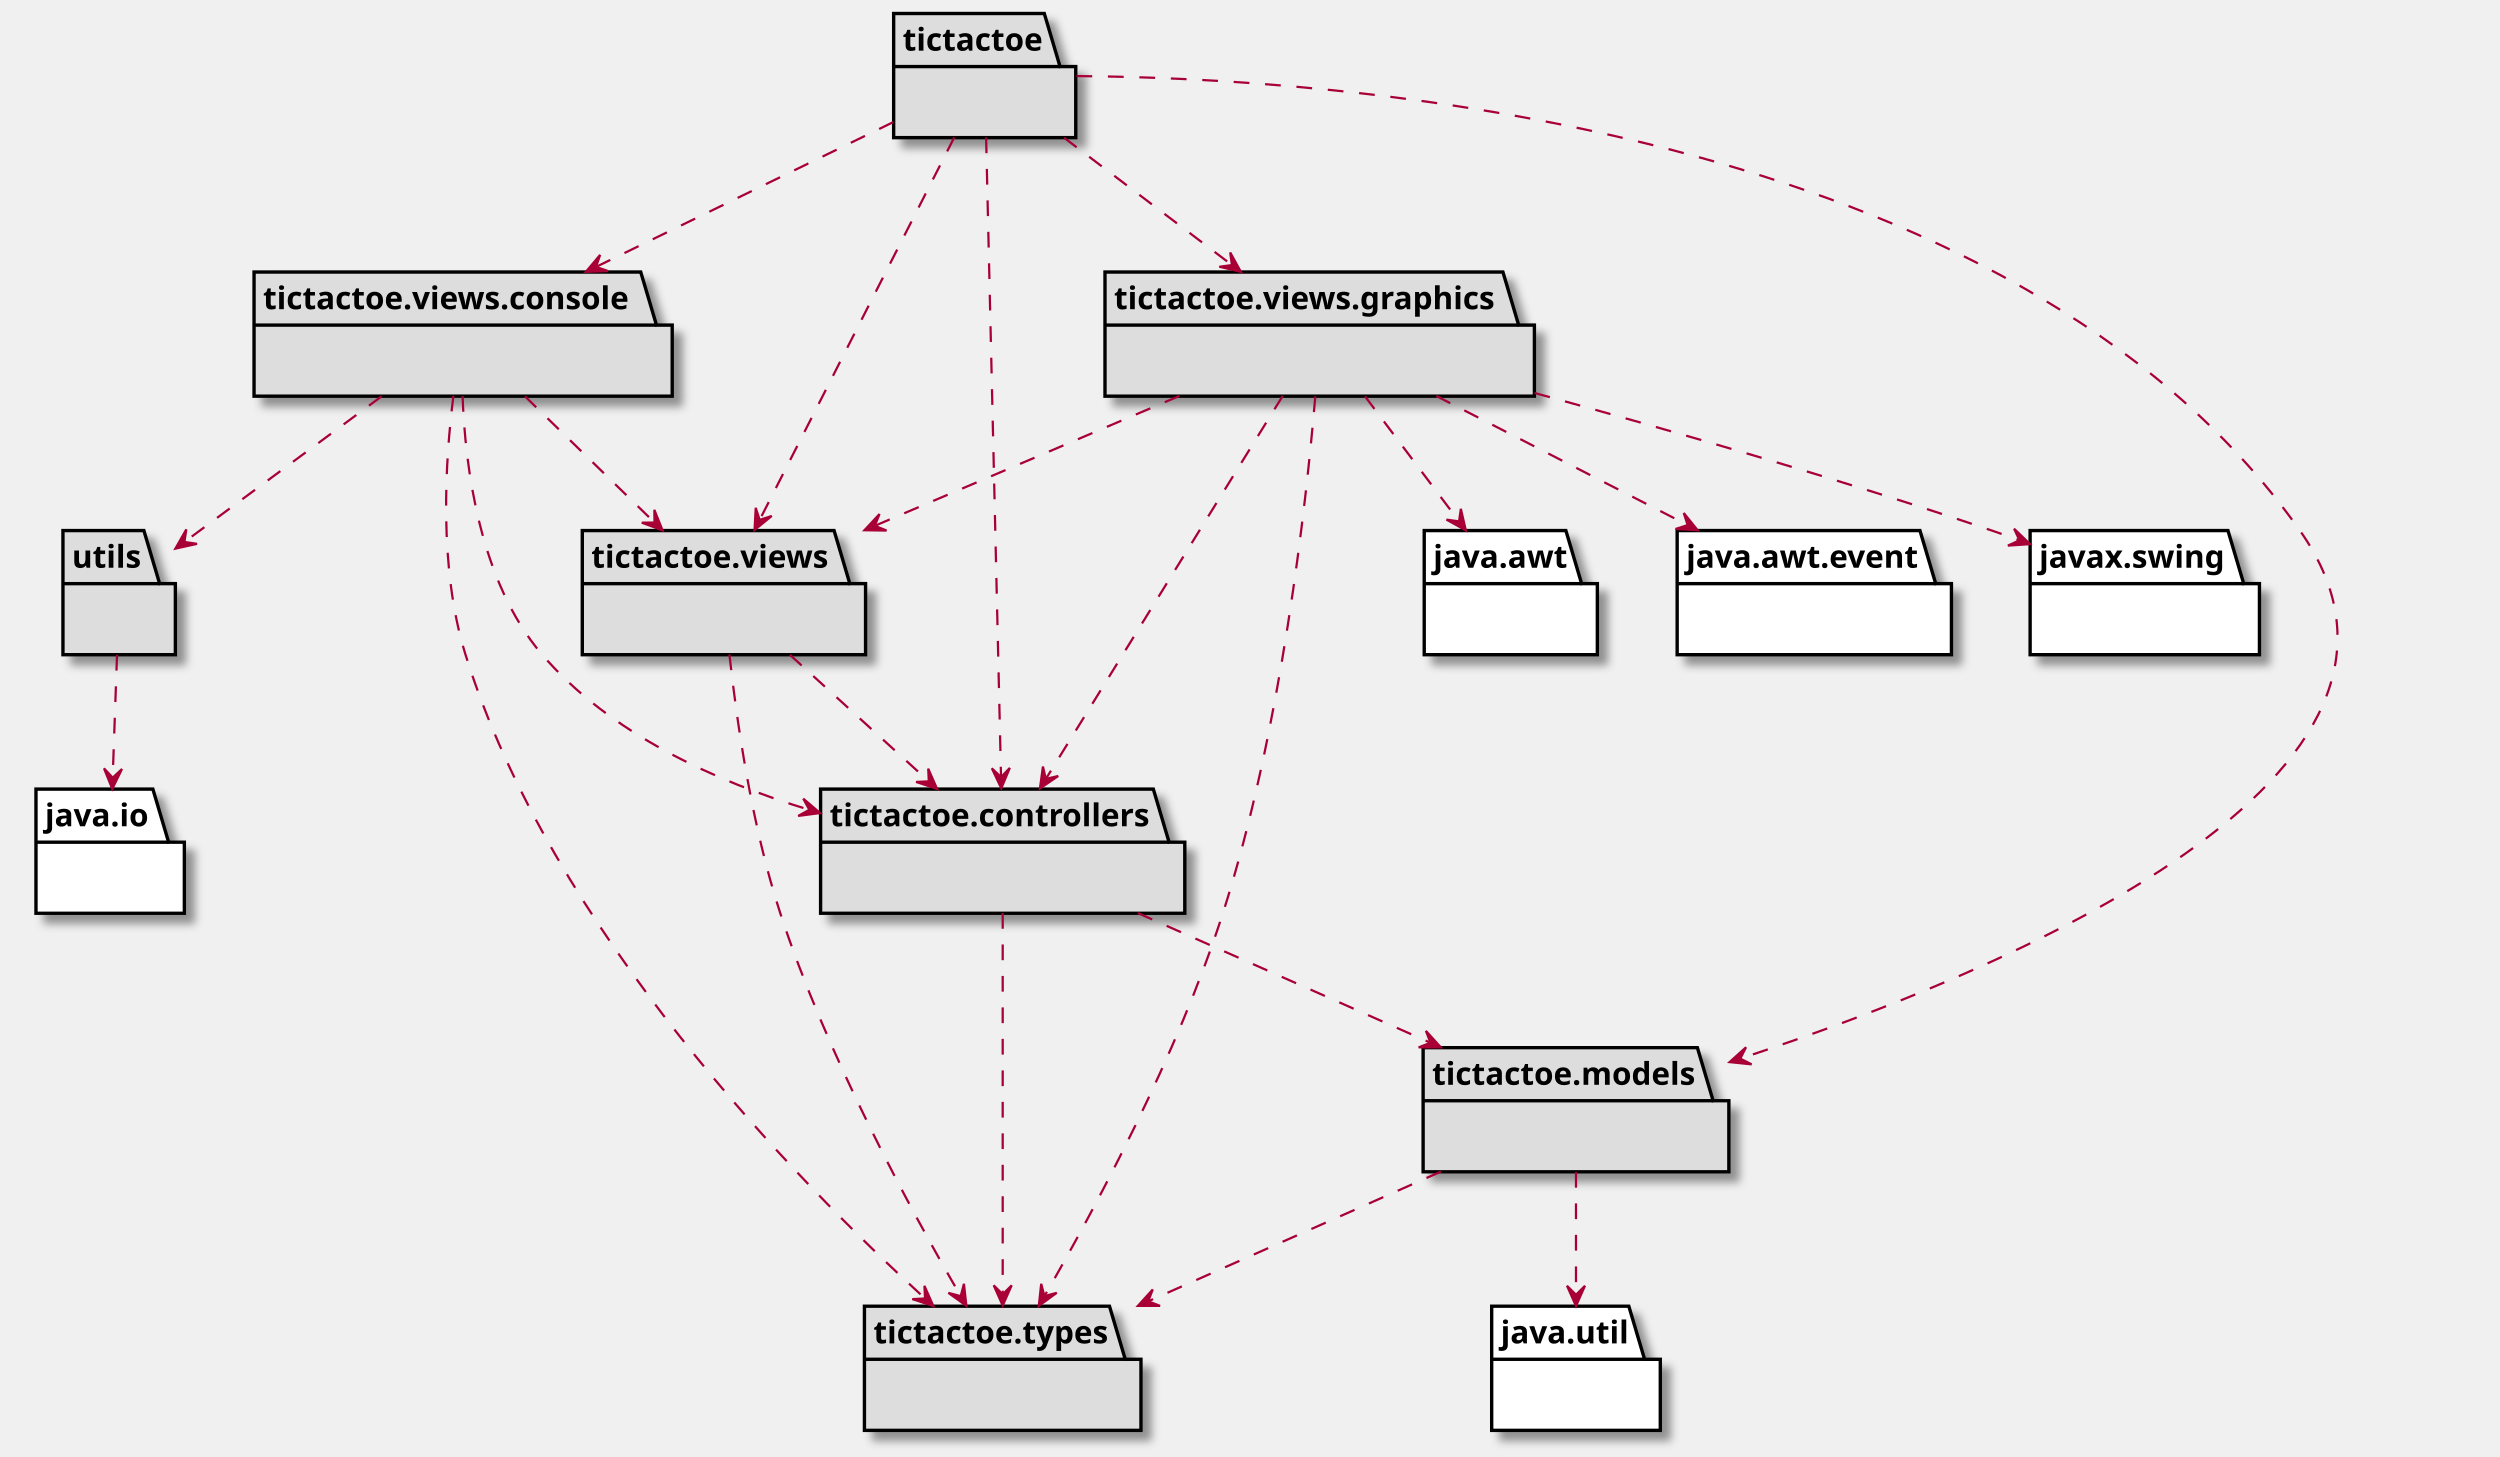
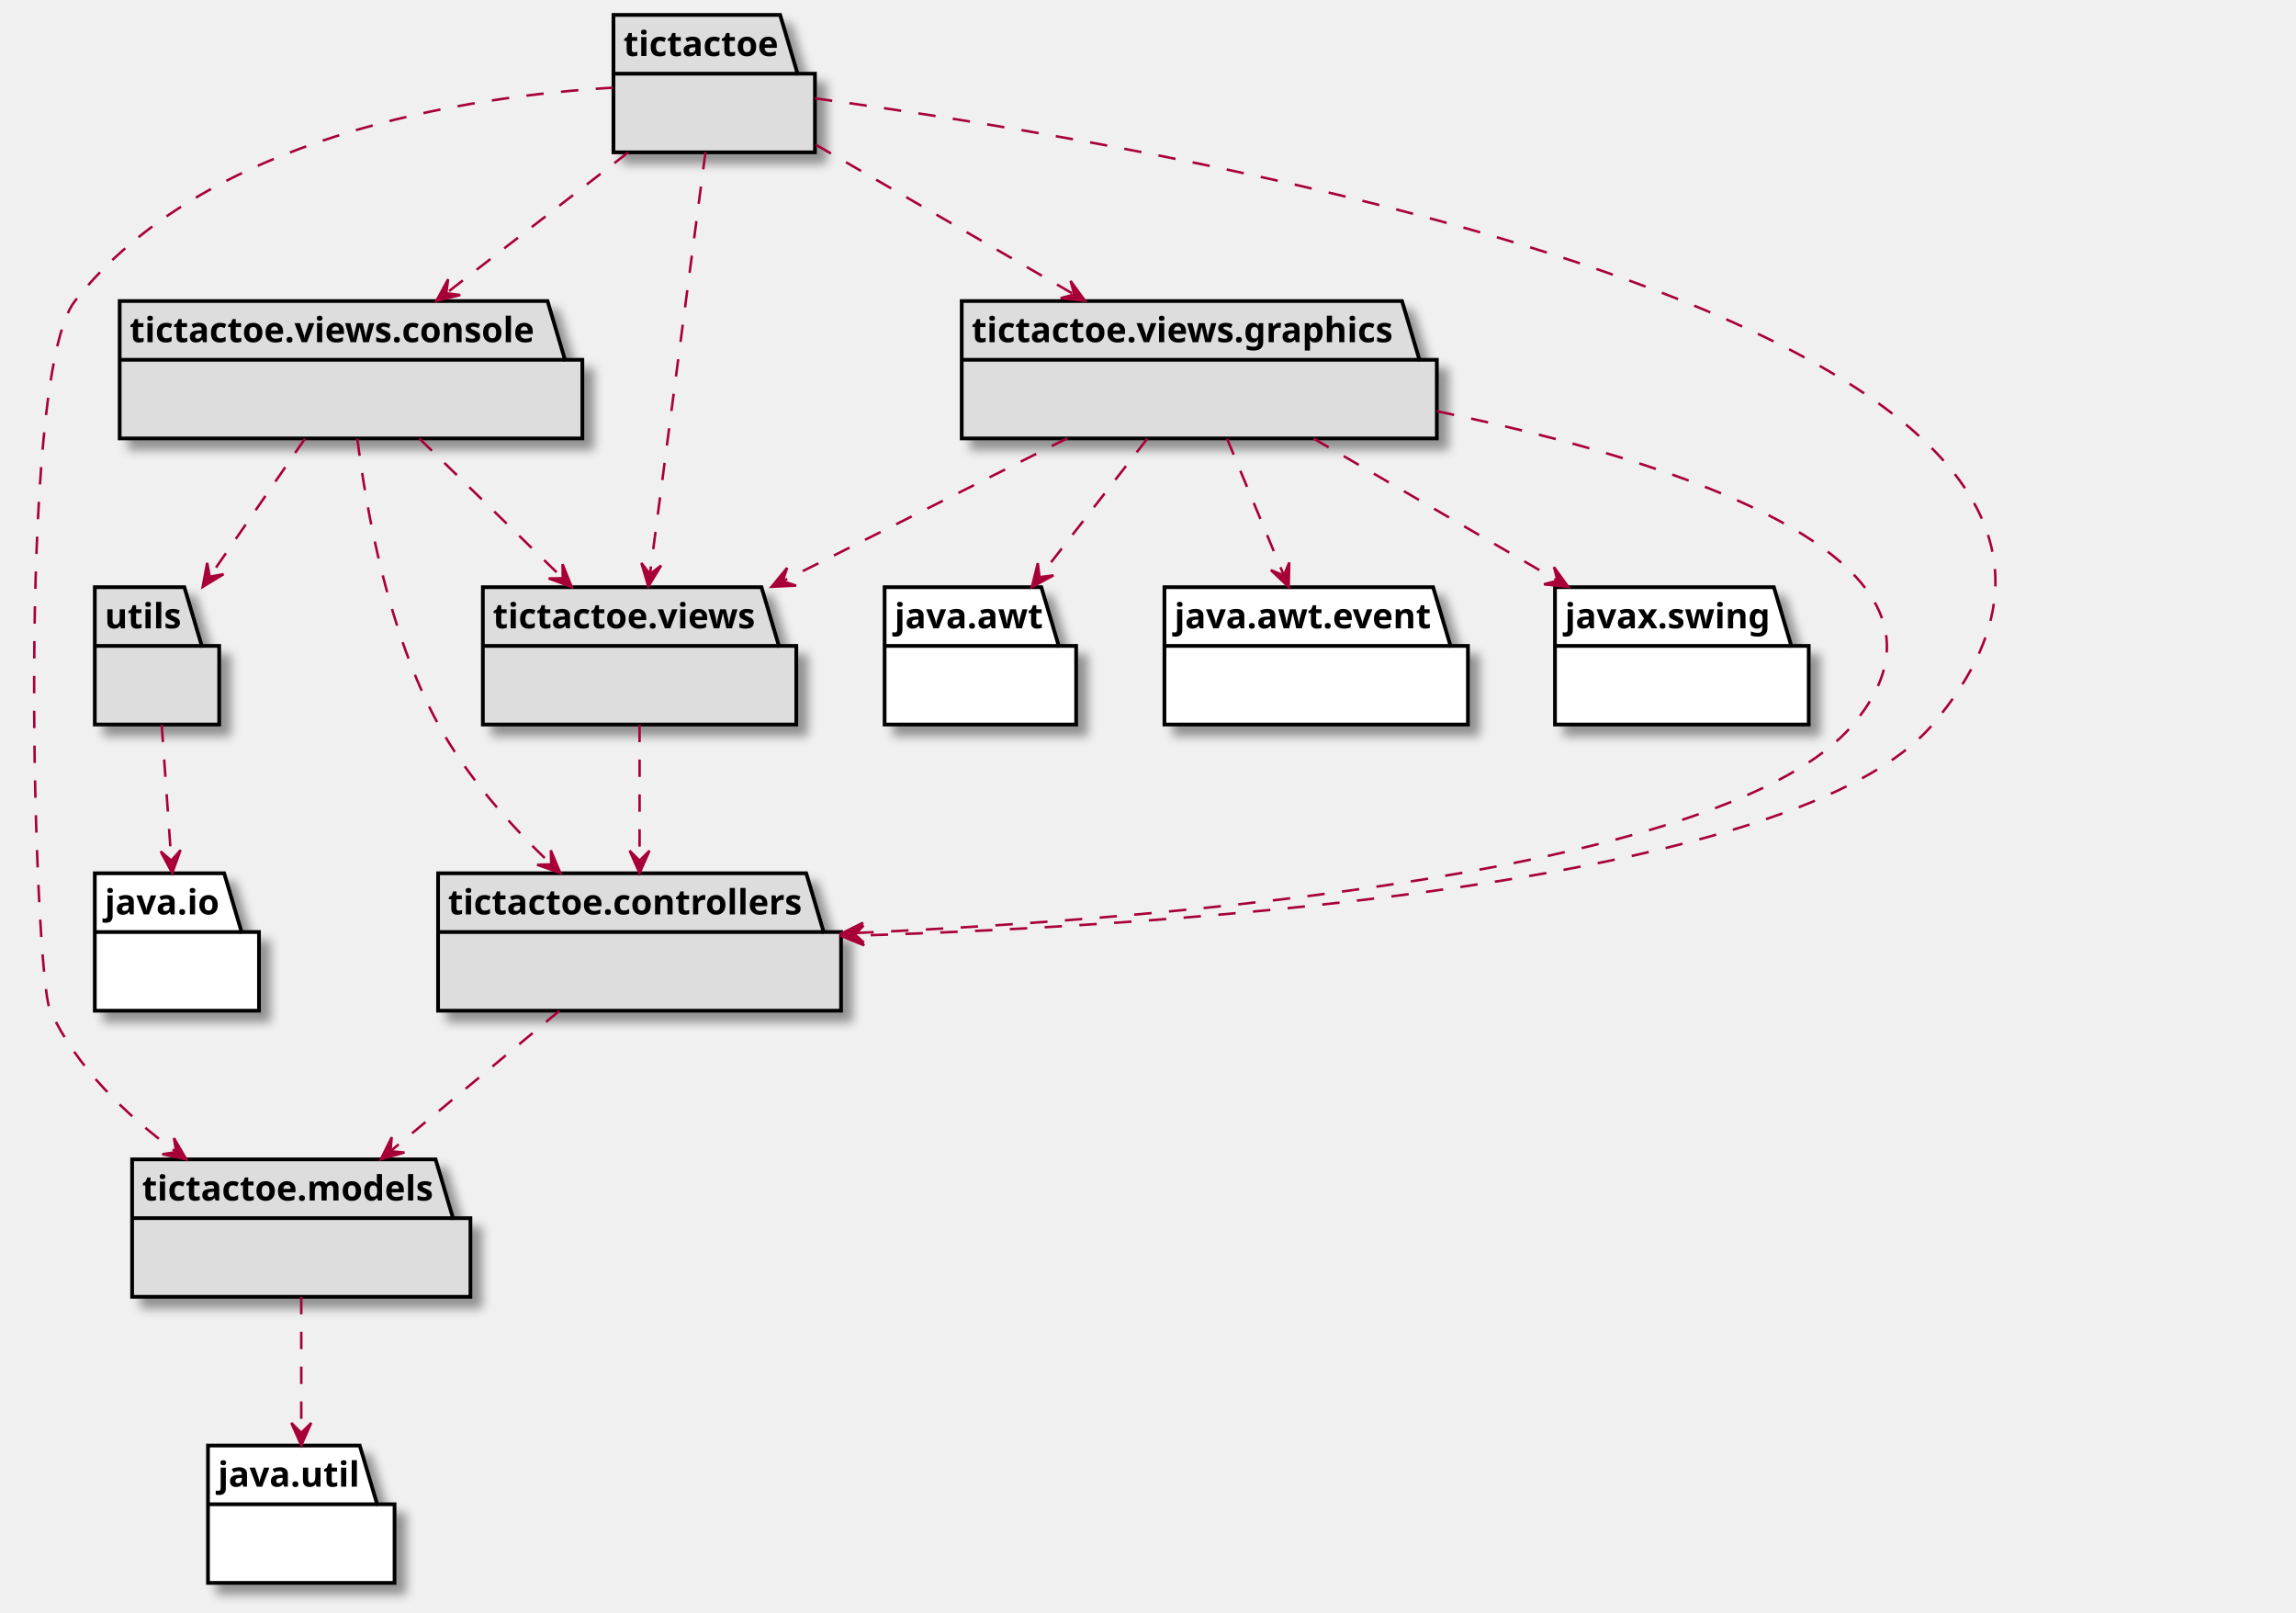
- <svg xmlns="http://www.w3.org/2000/svg" contentScriptType="application/ecmascript" contentStyleType="text/css" height="648px" preserveAspectRatio="none" style="width:1112px;height:648px;" version="1.1" viewBox="0 0 1112 648" width="1112px" zoomAndPan="magnify">
+ <svg xmlns="http://www.w3.org/2000/svg" contentScriptType="application/ecmascript" contentStyleType="text/css" height="648px" preserveAspectRatio="none" style="width:923px;height:648px;" version="1.1" viewBox="0 0 923 648" width="923px" zoomAndPan="magnify">
  <defs>
-     <filter height="300%" id="f5u924xbc6ecb" width="300%" x="-1" y="-1">
+     <filter height="300%" id="f2sudhvywjbar" width="300%" x="-1" y="-1">
      <feGaussianBlur result="blurOut" stdDeviation="2.0" />
      <feColorMatrix in="blurOut" result="blurOut2" type="matrix" values="0 0 0 0 0 0 0 0 0 0 0 0 0 0 0 0 0 0 .4 0" />
      <feOffset dx="4.0" dy="4.0" in="blurOut2" result="blurOut3" />
      <feBlend in="SourceGraphic" in2="blurOut3" mode="normal" />
    </filter>
  </defs>
  <g>
-     <polygon fill="#DDDDDD" filter="url(#f5u924xbc6ecb)" points="397.5,6,464.5,6,471.5,29.609,478.5,29.609,478.5,61.219,397.5,61.219,397.5,6" style="stroke: #000000; stroke-width: 1.5;" />
-     <line style="stroke: #000000; stroke-width: 1.5;" x1="397.5" x2="471.5" y1="29.609" y2="29.609" />
-     <text fill="#000000" font-family="sans-serif" font-size="14" font-weight="bold" lengthAdjust="spacingAndGlyphs" textLength="61" x="401.5" y="22.533">tictactoe</text>
-     <polygon fill="#DDDDDD" filter="url(#f5u924xbc6ecb)" points="259,236,371,236,378,259.609,385,259.609,385,291.219,259,291.219,259,236" style="stroke: #000000; stroke-width: 1.5;" />
-     <line style="stroke: #000000; stroke-width: 1.5;" x1="259" x2="378" y1="259.609" y2="259.609" />
-     <text fill="#000000" font-family="sans-serif" font-size="14" font-weight="bold" lengthAdjust="spacingAndGlyphs" textLength="106" x="263" y="252.533">tictactoe.views</text>
-     <polygon fill="#DDDDDD" filter="url(#f5u924xbc6ecb)" points="365,351,513,351,520,374.609,527,374.609,527,406.219,365,406.219,365,351" style="stroke: #000000; stroke-width: 1.5;" />
-     <line style="stroke: #000000; stroke-width: 1.5;" x1="365" x2="520" y1="374.609" y2="374.609" />
-     <text fill="#000000" font-family="sans-serif" font-size="14" font-weight="bold" lengthAdjust="spacingAndGlyphs" textLength="142" x="369" y="367.533">tictactoe.controllers</text>
-     <polygon fill="#DDDDDD" filter="url(#f5u924xbc6ecb)" points="633,466,755,466,762,489.609,769,489.609,769,521.219,633,521.219,633,466" style="stroke: #000000; stroke-width: 1.5;" />
-     <line style="stroke: #000000; stroke-width: 1.5;" x1="633" x2="762" y1="489.609" y2="489.609" />
-     <text fill="#000000" font-family="sans-serif" font-size="14" font-weight="bold" lengthAdjust="spacingAndGlyphs" textLength="116" x="637" y="482.533">tictactoe.models</text>
-     <polygon fill="#DDDDDD" filter="url(#f5u924xbc6ecb)" points="384.5,581,493.5,581,500.5,604.609,507.5,604.609,507.5,636.219,384.5,636.219,384.5,581" style="stroke: #000000; stroke-width: 1.5;" />
-     <line style="stroke: #000000; stroke-width: 1.5;" x1="384.5" x2="500.5" y1="604.609" y2="604.609" />
-     <text fill="#000000" font-family="sans-serif" font-size="14" font-weight="bold" lengthAdjust="spacingAndGlyphs" textLength="103" x="388.5" y="597.533">tictactoe.types</text>
-     <polygon fill="#FFFFFF" filter="url(#f5u924xbc6ecb)" points="663.5,581,724.5,581,731.5,604.609,738.5,604.609,738.5,636.219,663.5,636.219,663.5,581" style="stroke: #000000; stroke-width: 1.5;" />
-     <line style="stroke: #000000; stroke-width: 1.5;" x1="663.5" x2="731.5" y1="604.609" y2="604.609" />
-     <text fill="#000000" font-family="sans-serif" font-size="14" font-weight="bold" lengthAdjust="spacingAndGlyphs" textLength="55" x="667.5" y="597.533">java.util</text>
-     <polygon fill="#DDDDDD" filter="url(#f5u924xbc6ecb)" points="28,236,64,236,71,259.609,78,259.609,78,291.219,28,291.219,28,236" style="stroke: #000000; stroke-width: 1.5;" />
-     <line style="stroke: #000000; stroke-width: 1.5;" x1="28" x2="71" y1="259.609" y2="259.609" />
-     <text fill="#000000" font-family="sans-serif" font-size="14" font-weight="bold" lengthAdjust="spacingAndGlyphs" textLength="30" x="32" y="252.533">utils</text>
-     <polygon fill="#FFFFFF" filter="url(#f5u924xbc6ecb)" points="16,351,68,351,75,374.609,82,374.609,82,406.219,16,406.219,16,351" style="stroke: #000000; stroke-width: 1.5;" />
-     <line style="stroke: #000000; stroke-width: 1.5;" x1="16" x2="75" y1="374.609" y2="374.609" />
-     <text fill="#000000" font-family="sans-serif" font-size="14" font-weight="bold" lengthAdjust="spacingAndGlyphs" textLength="46" x="20" y="367.533">java.io</text>
-     <polygon fill="#DDDDDD" filter="url(#f5u924xbc6ecb)" points="113,121,285,121,292,144.609,299,144.609,299,176.219,113,176.219,113,121" style="stroke: #000000; stroke-width: 1.5;" />
-     <line style="stroke: #000000; stroke-width: 1.5;" x1="113" x2="292" y1="144.609" y2="144.609" />
-     <text fill="#000000" font-family="sans-serif" font-size="14" font-weight="bold" lengthAdjust="spacingAndGlyphs" textLength="166" x="117" y="137.533">tictactoe.views.console</text>
-     <polygon fill="#DDDDDD" filter="url(#f5u924xbc6ecb)" points="491.5,121,668.5,121,675.5,144.609,682.5,144.609,682.5,176.219,491.5,176.219,491.5,121" style="stroke: #000000; stroke-width: 1.5;" />
-     <line style="stroke: #000000; stroke-width: 1.5;" x1="491.5" x2="675.5" y1="144.609" y2="144.609" />
-     <text fill="#000000" font-family="sans-serif" font-size="14" font-weight="bold" lengthAdjust="spacingAndGlyphs" textLength="171" x="495.5" y="137.533">tictactoe.views.graphics</text>
-     <polygon fill="#FFFFFF" filter="url(#f5u924xbc6ecb)" points="633.5,236,696.5,236,703.5,259.609,710.5,259.609,710.5,291.219,633.5,291.219,633.5,236" style="stroke: #000000; stroke-width: 1.5;" />
-     <line style="stroke: #000000; stroke-width: 1.5;" x1="633.5" x2="703.5" y1="259.609" y2="259.609" />
-     <text fill="#000000" font-family="sans-serif" font-size="14" font-weight="bold" lengthAdjust="spacingAndGlyphs" textLength="57" x="637.5" y="252.533">java.awt</text>
-     <polygon fill="#FFFFFF" filter="url(#f5u924xbc6ecb)" points="746,236,854,236,861,259.609,868,259.609,868,291.219,746,291.219,746,236" style="stroke: #000000; stroke-width: 1.5;" />
-     <line style="stroke: #000000; stroke-width: 1.5;" x1="746" x2="861" y1="259.609" y2="259.609" />
-     <text fill="#000000" font-family="sans-serif" font-size="14" font-weight="bold" lengthAdjust="spacingAndGlyphs" textLength="102" x="750" y="252.533">java.awt.event</text>
-     <polygon fill="#FFFFFF" filter="url(#f5u924xbc6ecb)" points="903,236,991,236,998,259.609,1005,259.609,1005,291.219,903,291.219,903,236" style="stroke: #000000; stroke-width: 1.5;" />
-     <line style="stroke: #000000; stroke-width: 1.5;" x1="903" x2="998" y1="259.609" y2="259.609" />
-     <text fill="#000000" font-family="sans-serif" font-size="14" font-weight="bold" lengthAdjust="spacingAndGlyphs" textLength="82" x="907" y="252.533">javax.swing</text>
-     <path d="M473.311,61.279 C495.671,78.237 524.615,100.188 547.703,117.697 " fill="none" id="tictactoe-&gt;tictactoe.views.graphics" style="stroke: #A80036; stroke-width: 1.0; stroke-dasharray: 7.0,7.0;" />
-     <polygon fill="#A80036" points="551.943,120.913,547.189,112.288,547.959,117.892,542.355,118.662,551.943,120.913" style="stroke: #A80036; stroke-width: 1.0;" />
-     <path d="M478.801,33.842 C589.245,34.56 894.359,53.647 1023,236 C1100.31,345.59 891.275,432.336 774.14,470.846 " fill="none" id="tictactoe-&gt;tictactoe.models" style="stroke: #A80036; stroke-width: 1.0; stroke-dasharray: 7.0,7.0;" />
-     <polygon fill="#A80036" points="769.323,472.419,779.12,473.426,774.076,470.866,776.636,465.822,769.323,472.419" style="stroke: #A80036; stroke-width: 1.0;" />
-     <path d="M397.323,54.312 C360.785,72.109 306.68,98.462 265.321,118.607 " fill="none" id="tictactoe-&gt;tictactoe.views.console" style="stroke: #A80036; stroke-width: 1.0; stroke-dasharray: 7.0,7.0;" />
-     <polygon fill="#A80036" points="260.598,120.907,270.441,120.562,265.093,118.717,266.937,113.37,260.598,120.907" style="stroke: #A80036; stroke-width: 1.0;" />
-     <path d="M438.621,61.129 C440.074,123.411 443.688,278.386 445.256,345.581 " fill="none" id="tictactoe-&gt;tictactoe.controllers" style="stroke: #A80036; stroke-width: 1.0; stroke-dasharray: 7.0,7.0;" />
-     <polygon fill="#A80036" points="445.374,350.651,449.165,341.561,445.258,345.652,441.167,341.746,445.374,350.651" style="stroke: #A80036; stroke-width: 1.0;" />
-     <path d="M424.466,61.101 C402.914,103.462 360.89,186.06 337.924,231.201 " fill="none" id="tictactoe-&gt;tictactoe.views" style="stroke: #A80036; stroke-width: 1.0; stroke-dasharray: 7.0,7.0;" />
-     <polygon fill="#A80036" points="335.627,235.716,343.273,229.508,337.894,231.259,336.142,225.881,335.627,235.716" style="stroke: #A80036; stroke-width: 1.0;" />
-     <path d="M506.109,406.136 C545.161,423.442 596.049,445.992 636.033,463.711 " fill="none" id="tictactoe.controllers-&gt;tictactoe.models" style="stroke: #A80036; stroke-width: 1.0; stroke-dasharray: 7.0,7.0;" />
-     <polygon fill="#A80036" points="640.854,465.847,634.246,458.544,636.283,463.821,631.005,465.858,640.854,465.847" style="stroke: #A80036; stroke-width: 1.0;" />
-     <path d="M446,406.101 C446,448.291 446,530.393 446,575.652 " fill="none" id="tictactoe.controllers-&gt;tictactoe.types" style="stroke: #A80036; stroke-width: 1.0; stroke-dasharray: 7.0,7.0;" />
-     <polygon fill="#A80036" points="446,580.716,450,571.716,446,575.716,442,571.716,446,580.716" style="stroke: #A80036; stroke-width: 1.0;" />
-     <path d="M701,521.279 C701,537.604 701,558.556 701,575.718 " fill="none" id="tictactoe.models-&gt;java.util" style="stroke: #A80036; stroke-width: 1.0; stroke-dasharray: 7.0,7.0;" />
-     <polygon fill="#A80036" points="701,580.913,705,571.913,701,575.913,697,571.913,701,580.913" style="stroke: #A80036; stroke-width: 1.0;" />
-     <path d="M640.891,521.136 C601.839,538.442 550.951,560.992 510.967,578.711 " fill="none" id="tictactoe.models-&gt;tictactoe.types" style="stroke: #A80036; stroke-width: 1.0; stroke-dasharray: 7.0,7.0;" />
-     <polygon fill="#A80036" points="506.146,580.847,515.995,580.858,510.717,578.821,512.754,573.544,506.146,580.847" style="stroke: #A80036; stroke-width: 1.0;" />
-     <path d="M52.052,291.279 C51.474,307.604 50.733,328.556 50.125,345.718 " fill="none" id="utils-&gt;java.io" style="stroke: #A80036; stroke-width: 1.0; stroke-dasharray: 7.0,7.0;" />
-     <polygon fill="#A80036" points="49.941,350.913,54.257,342.06,50.118,345.916,46.263,341.777,49.941,350.913" style="stroke: #A80036; stroke-width: 1.0;" />
-     <path d="M351.386,291.279 C369.917,308.167 393.883,330.006 413.057,347.479 " fill="none" id="tictactoe.views-&gt;tictactoe.controllers" style="stroke: #A80036; stroke-width: 1.0; stroke-dasharray: 7.0,7.0;" />
-     <polygon fill="#A80036" points="416.825,350.913,412.868,341.894,413.13,347.545,407.479,347.807,416.825,350.913" style="stroke: #A80036; stroke-width: 1.0;" />
-     <path d="M324.443,291.122 C327.608,319.977 334.295,367.111 347,406 C367.646,469.194 404.728,537.629 427.18,576.268 " fill="none" id="tictactoe.views-&gt;tictactoe.types" style="stroke: #A80036; stroke-width: 1.0; stroke-dasharray: 7.0,7.0;" />
-     <polygon fill="#A80036" points="429.843,580.83,428.76,571.041,427.322,576.512,421.851,575.074,429.843,580.83" style="stroke: #A80036; stroke-width: 1.0;" />
-     <path d="M233.49,176.279 C250.682,193.026 272.872,214.642 290.733,232.041 " fill="none" id="tictactoe.views.console-&gt;tictactoe.views" style="stroke: #A80036; stroke-width: 1.0; stroke-dasharray: 7.0,7.0;" />
-     <polygon fill="#A80036" points="294.707,235.913,291.053,226.767,291.126,232.423,285.47,232.497,294.707,235.913" style="stroke: #A80036; stroke-width: 1.0;" />
-     <path d="M205.754,176.153 C206.865,207.232 213.22,258.483 241,291 C271.199,326.349 318.315,347.579 359.766,360.153 " fill="none" id="tictactoe.views.console-&gt;tictactoe.controllers" style="stroke: #A80036; stroke-width: 1.0; stroke-dasharray: 7.0,7.0;" />
-     <polygon fill="#A80036" points="364.791,361.644,357.301,355.249,359.998,360.221,355.025,362.918,364.791,361.644" style="stroke: #A80036; stroke-width: 1.0;" />
-     <path d="M169.741,176.279 C143.01,196.022 107.115,222.533 82.215,240.923 " fill="none" id="tictactoe.views.console-&gt;utils" style="stroke: #A80036; stroke-width: 1.0; stroke-dasharray: 7.0,7.0;" />
-     <polygon fill="#A80036" points="78.008,244.03,87.624,241.9,82.03,241.059,82.871,235.465,78.008,244.03" style="stroke: #A80036; stroke-width: 1.0;" />
-     <path d="M201.692,176.019 C198.008,204.989 194.998,252.411 207,291 C245.141,413.636 354.58,525.585 411.173,577.317 " fill="none" id="tictactoe.views.console-&gt;tictactoe.types" style="stroke: #A80036; stroke-width: 1.0; stroke-dasharray: 7.0,7.0;" />
-     <polygon fill="#A80036" points="415.154,580.936,411.187,571.922,411.455,577.572,405.804,577.841,415.154,580.936" style="stroke: #A80036; stroke-width: 1.0;" />
-     <path d="M607.144,176.279 C619.635,192.885 635.728,214.279 648.758,231.602 " fill="none" id="tictactoe.views.graphics-&gt;java.awt" style="stroke: #A80036; stroke-width: 1.0; stroke-dasharray: 7.0,7.0;" />
-     <polygon fill="#A80036" points="652.001,235.913,649.787,226.316,648.995,231.917,643.394,231.125,652.001,235.913" style="stroke: #A80036; stroke-width: 1.0;" />
-     <path d="M638.858,176.136 C672.413,193.371 716.098,215.809 750.529,233.494 " fill="none" id="tictactoe.views.graphics-&gt;java.awt.event" style="stroke: #A80036; stroke-width: 1.0; stroke-dasharray: 7.0,7.0;" />
-     <polygon fill="#A80036" points="755.109,235.847,748.931,228.177,750.661,233.562,745.276,235.293,755.109,235.847" style="stroke: #A80036; stroke-width: 1.0;" />
-     <path d="M524.534,176.136 C483.868,193.477 430.851,216.084 389.261,233.819 " fill="none" id="tictactoe.views.graphics-&gt;tictactoe.views" style="stroke: #A80036; stroke-width: 1.0; stroke-dasharray: 7.0,7.0;" />
-     <polygon fill="#A80036" points="384.505,235.847,394.353,235.995,389.104,233.885,391.214,228.637,384.505,235.847" style="stroke: #A80036; stroke-width: 1.0;" />
-     <path d="M570.55,176.101 C544.353,218.462 493.272,301.06 465.356,346.201 " fill="none" id="tictactoe.views.graphics-&gt;tictactoe.controllers" style="stroke: #A80036; stroke-width: 1.0; stroke-dasharray: 7.0,7.0;" />
-     <polygon fill="#A80036" points="462.564,350.716,470.7,345.165,465.194,346.464,463.896,340.958,462.564,350.716" style="stroke: #A80036; stroke-width: 1.0;" />
-     <path d="M585.045,176.308 C581.038,223.644 569.983,324.713 544,406 C523.798,469.201 487.012,537.634 464.709,576.271 " fill="none" id="tictactoe.views.graphics-&gt;tictactoe.types" style="stroke: #A80036; stroke-width: 1.0; stroke-dasharray: 7.0,7.0;" />
-     <polygon fill="#A80036" points="462.063,580.832,470.039,575.055,464.572,576.508,463.12,571.04,462.063,580.832" style="stroke: #A80036; stroke-width: 1.0;" />
-     <path d="M682.615,174.8 C741.643,191.001 818.696,213.202 886,236 C889.968,237.344 894.045,238.783 898.137,240.27 " fill="none" id="tictactoe.views.graphics-&gt;javax.swing" style="stroke: #A80036; stroke-width: 1.0; stroke-dasharray: 7.0,7.0;" />
-     <polygon fill="#A80036" points="902.942,242.034,895.872,235.177,898.248,240.311,893.115,242.687,902.942,242.034" style="stroke: #A80036; stroke-width: 1.0;" />
+     <polygon fill="#DDDDDD" filter="url(#f2sudhvywjbar)" points="246.611,6,313.611,6,320.611,29.609,327.611,29.609,327.611,61.219,246.611,61.219,246.611,6" style="stroke: #000000; stroke-width: 1.5;" />
+     <line style="stroke: #000000; stroke-width: 1.5;" x1="246.611" x2="320.611" y1="29.609" y2="29.609" />
+     <text fill="#000000" font-family="sans-serif" font-size="14" font-weight="bold" lengthAdjust="spacingAndGlyphs" textLength="61" x="250.611" y="22.533">tictactoe</text>
+     <polygon fill="#DDDDDD" filter="url(#f2sudhvywjbar)" points="194.111,236,306.111,236,313.111,259.609,320.111,259.609,320.111,291.219,194.111,291.219,194.111,236" style="stroke: #000000; stroke-width: 1.5;" />
+     <line style="stroke: #000000; stroke-width: 1.5;" x1="194.111" x2="313.111" y1="259.609" y2="259.609" />
+     <text fill="#000000" font-family="sans-serif" font-size="14" font-weight="bold" lengthAdjust="spacingAndGlyphs" textLength="106" x="198.111" y="252.533">tictactoe.views</text>
+     <polygon fill="#DDDDDD" filter="url(#f2sudhvywjbar)" points="176.111,351,324.111,351,331.111,374.609,338.111,374.609,338.111,406.219,176.111,406.219,176.111,351" style="stroke: #000000; stroke-width: 1.5;" />
+     <line style="stroke: #000000; stroke-width: 1.5;" x1="176.111" x2="331.111" y1="374.609" y2="374.609" />
+     <text fill="#000000" font-family="sans-serif" font-size="14" font-weight="bold" lengthAdjust="spacingAndGlyphs" textLength="142" x="180.111" y="367.533">tictactoe.controllers</text>
+     <polygon fill="#DDDDDD" filter="url(#f2sudhvywjbar)" points="53.111,466,175.112,466,182.112,489.609,189.112,489.609,189.112,521.219,53.111,521.219,53.111,466" style="stroke: #000000; stroke-width: 1.5;" />
+     <line style="stroke: #000000; stroke-width: 1.5;" x1="53.111" x2="182.112" y1="489.609" y2="489.609" />
+     <text fill="#000000" font-family="sans-serif" font-size="14" font-weight="bold" lengthAdjust="spacingAndGlyphs" textLength="116" x="57.111" y="482.533">tictactoe.models</text>
+     <polygon fill="#FFFFFF" filter="url(#f2sudhvywjbar)" points="83.612,581,144.612,581,151.612,604.609,158.612,604.609,158.612,636.219,83.612,636.219,83.612,581" style="stroke: #000000; stroke-width: 1.5;" />
+     <line style="stroke: #000000; stroke-width: 1.5;" x1="83.612" x2="151.612" y1="604.609" y2="604.609" />
+     <text fill="#000000" font-family="sans-serif" font-size="14" font-weight="bold" lengthAdjust="spacingAndGlyphs" textLength="55" x="87.612" y="597.533">java.util</text>
+     <polygon fill="#DDDDDD" filter="url(#f2sudhvywjbar)" points="38.111,236,74.112,236,81.112,259.609,88.112,259.609,88.112,291.219,38.111,291.219,38.111,236" style="stroke: #000000; stroke-width: 1.5;" />
+     <line style="stroke: #000000; stroke-width: 1.5;" x1="38.111" x2="81.112" y1="259.609" y2="259.609" />
+     <text fill="#000000" font-family="sans-serif" font-size="14" font-weight="bold" lengthAdjust="spacingAndGlyphs" textLength="30" x="42.111" y="252.533">utils</text>
+     <polygon fill="#FFFFFF" filter="url(#f2sudhvywjbar)" points="38.111,351,90.112,351,97.112,374.609,104.112,374.609,104.112,406.219,38.111,406.219,38.111,351" style="stroke: #000000; stroke-width: 1.5;" />
+     <line style="stroke: #000000; stroke-width: 1.5;" x1="38.111" x2="97.112" y1="374.609" y2="374.609" />
+     <text fill="#000000" font-family="sans-serif" font-size="14" font-weight="bold" lengthAdjust="spacingAndGlyphs" textLength="46" x="42.111" y="367.533">java.io</text>
+     <polygon fill="#DDDDDD" filter="url(#f2sudhvywjbar)" points="48.111,121,220.112,121,227.112,144.609,234.112,144.609,234.112,176.219,48.111,176.219,48.111,121" style="stroke: #000000; stroke-width: 1.5;" />
+     <line style="stroke: #000000; stroke-width: 1.5;" x1="48.111" x2="227.112" y1="144.609" y2="144.609" />
+     <text fill="#000000" font-family="sans-serif" font-size="14" font-weight="bold" lengthAdjust="spacingAndGlyphs" textLength="166" x="52.111" y="137.533">tictactoe.views.console</text>
+     <polygon fill="#DDDDDD" filter="url(#f2sudhvywjbar)" points="386.611,121,563.611,121,570.611,144.609,577.611,144.609,577.611,176.219,386.611,176.219,386.611,121" style="stroke: #000000; stroke-width: 1.5;" />
+     <line style="stroke: #000000; stroke-width: 1.5;" x1="386.611" x2="570.611" y1="144.609" y2="144.609" />
+     <text fill="#000000" font-family="sans-serif" font-size="14" font-weight="bold" lengthAdjust="spacingAndGlyphs" textLength="171" x="390.611" y="137.533">tictactoe.views.graphics</text>
+     <polygon fill="#FFFFFF" filter="url(#f2sudhvywjbar)" points="355.611,236,418.611,236,425.611,259.609,432.611,259.609,432.611,291.219,355.611,291.219,355.611,236" style="stroke: #000000; stroke-width: 1.5;" />
+     <line style="stroke: #000000; stroke-width: 1.5;" x1="355.611" x2="425.611" y1="259.609" y2="259.609" />
+     <text fill="#000000" font-family="sans-serif" font-size="14" font-weight="bold" lengthAdjust="spacingAndGlyphs" textLength="57" x="359.611" y="252.533">java.awt</text>
+     <polygon fill="#FFFFFF" filter="url(#f2sudhvywjbar)" points="468.111,236,576.111,236,583.111,259.609,590.111,259.609,590.111,291.219,468.111,291.219,468.111,236" style="stroke: #000000; stroke-width: 1.5;" />
+     <line style="stroke: #000000; stroke-width: 1.5;" x1="468.111" x2="583.111" y1="259.609" y2="259.609" />
+     <text fill="#000000" font-family="sans-serif" font-size="14" font-weight="bold" lengthAdjust="spacingAndGlyphs" textLength="102" x="472.111" y="252.533">java.awt.event</text>
+     <polygon fill="#FFFFFF" filter="url(#f2sudhvywjbar)" points="625.111,236,713.111,236,720.111,259.609,727.111,259.609,727.111,291.219,625.111,291.219,625.111,236" style="stroke: #000000; stroke-width: 1.5;" />
+     <line style="stroke: #000000; stroke-width: 1.5;" x1="625.111" x2="720.111" y1="259.609" y2="259.609" />
+     <text fill="#000000" font-family="sans-serif" font-size="14" font-weight="bold" lengthAdjust="spacingAndGlyphs" textLength="82" x="629.111" y="252.533">javax.swing</text>
+     <path d="M327.99,58.189 C358.113,75.645 399.273,99.496 431.48,118.16 " fill="none" id="tictactoe-&gt;tictactoe.views.graphics" style="stroke: #A80036; stroke-width: 1.0; stroke-dasharray: 7.0,7.0;" />
+     <polygon fill="#A80036" points="436.164,120.874,430.382,112.902,431.838,118.368,426.372,119.824,436.164,120.874" style="stroke: #A80036; stroke-width: 1.0;" />
+     <path d="M246.459,35.233 C188.272,38.687 82.496,54.392 30.111,121 C6,151.658 13.878,392.454 20.111,406 C30.744,429.105 50.93,448.343 70.478,462.764 " fill="none" id="tictactoe-&gt;tictactoe.models" style="stroke: #A80036; stroke-width: 1.0; stroke-dasharray: 7.0,7.0;" />
+     <polygon fill="#A80036" points="74.898,465.953,69.94,457.443,70.843,463.027,65.259,463.93,74.898,465.953" style="stroke: #A80036; stroke-width: 1.0;" />
+     <path d="M252.511,61.279 C230.601,78.237 202.24,100.188 179.617,117.697 " fill="none" id="tictactoe-&gt;tictactoe.views.console" style="stroke: #A80036; stroke-width: 1.0; stroke-dasharray: 7.0,7.0;" />
+     <polygon fill="#A80036" points="175.463,120.913,185.029,118.567,179.417,117.852,180.132,112.241,175.463,120.913" style="stroke: #A80036; stroke-width: 1.0;" />
+     <path d="M327.623,39.542 C467.105,58.435 911.662,132.219 777.111,291 C722.53,355.411 476.521,371.909 343.365,376.1 " fill="none" id="tictactoe-&gt;tictactoe.controllers" style="stroke: #A80036; stroke-width: 1.0; stroke-dasharray: 7.0,7.0;" />
+     <polygon fill="#A80036" points="338.285,376.255,347.404,379.978,343.283,376.102,347.159,371.982,338.285,376.255" style="stroke: #A80036; stroke-width: 1.0;" />
+     <path d="M283.611,61.101 C278.06,103.291 267.257,185.393 261.302,230.652 " fill="none" id="tictactoe-&gt;tictactoe.views" style="stroke: #A80036; stroke-width: 1.0; stroke-dasharray: 7.0,7.0;" />
+     <polygon fill="#A80036" points="260.635,235.716,265.774,227.314,261.287,230.759,257.842,226.272,260.635,235.716" style="stroke: #A80036; stroke-width: 1.0;" />
+     <path d="M224.881,406.279 C204.472,423.237 178.053,445.188 156.98,462.697 " fill="none" id="tictactoe.controllers-&gt;tictactoe.models" style="stroke: #A80036; stroke-width: 1.0; stroke-dasharray: 7.0,7.0;" />
+     <polygon fill="#A80036" points="153.11,465.913,162.589,463.237,156.956,462.717,157.476,457.084,153.11,465.913" style="stroke: #A80036; stroke-width: 1.0;" />
+     <path d="M121.111,521.279 C121.111,537.604 121.111,558.556 121.111,575.718 " fill="none" id="tictactoe.models-&gt;java.util" style="stroke: #A80036; stroke-width: 1.0; stroke-dasharray: 7.0,7.0;" />
+     <polygon fill="#A80036" points="121.111,580.913,125.111,571.913,121.111,575.913,117.111,571.913,121.111,580.913" style="stroke: #A80036; stroke-width: 1.0;" />
+     <path d="M65.007,291.279 C66.163,307.604 67.646,328.556 68.861,345.718 " fill="none" id="utils-&gt;java.io" style="stroke: #A80036; stroke-width: 1.0; stroke-dasharray: 7.0,7.0;" />
+     <polygon fill="#A80036" points="69.229,350.913,72.584,341.653,68.876,345.925,64.604,342.218,69.229,350.913" style="stroke: #A80036; stroke-width: 1.0;" />
+     <path d="M257.111,291.279 C257.111,307.604 257.111,328.556 257.111,345.718 " fill="none" id="tictactoe.views-&gt;tictactoe.controllers" style="stroke: #A80036; stroke-width: 1.0; stroke-dasharray: 7.0,7.0;" />
+     <polygon fill="#A80036" points="257.111,350.913,261.111,341.913,257.111,345.913,253.111,341.913,257.111,350.913" style="stroke: #A80036; stroke-width: 1.0;" />
+     <path d="M168.602,176.279 C185.793,193.026 207.983,214.642 225.844,232.041 " fill="none" id="tictactoe.views.console-&gt;tictactoe.views" style="stroke: #A80036; stroke-width: 1.0; stroke-dasharray: 7.0,7.0;" />
+     <polygon fill="#A80036" points="229.818,235.913,226.164,226.767,226.238,232.423,220.581,232.497,229.818,235.913" style="stroke: #A80036; stroke-width: 1.0;" />
+     <path d="M143.647,176.25 C147.351,205.839 156.123,254.196 176.111,291 C187.516,312 205.248,331.752 221.216,347.064 " fill="none" id="tictactoe.views.console-&gt;tictactoe.controllers" style="stroke: #A80036; stroke-width: 1.0; stroke-dasharray: 7.0,7.0;" />
+     <polygon fill="#A80036" points="225.233,350.86,221.439,341.771,221.599,347.426,215.945,347.586,225.233,350.86" style="stroke: #A80036; stroke-width: 1.0;" />
+     <path d="M122.626,176.279 C111.164,192.885 96.397,214.279 84.439,231.602 " fill="none" id="tictactoe.views.console-&gt;utils" style="stroke: #A80036; stroke-width: 1.0; stroke-dasharray: 7.0,7.0;" />
+     <polygon fill="#A80036" points="81.464,235.913,89.868,230.778,84.304,231.798,83.284,226.234,81.464,235.913" style="stroke: #A80036; stroke-width: 1.0;" />
+     <path d="M461.256,176.279 C448.324,192.885 431.663,214.279 418.173,231.602 " fill="none" id="tictactoe.views.graphics-&gt;java.awt" style="stroke: #A80036; stroke-width: 1.0; stroke-dasharray: 7.0,7.0;" />
+     <polygon fill="#A80036" points="414.816,235.913,423.502,231.27,417.888,231.968,417.19,226.354,414.816,235.913" style="stroke: #A80036; stroke-width: 1.0;" />
+     <path d="M493.249,176.279 C500.098,192.745 508.904,213.917 516.076,231.161 " fill="none" id="tictactoe.views.graphics-&gt;java.awt.event" style="stroke: #A80036; stroke-width: 1.0; stroke-dasharray: 7.0,7.0;" />
+     <polygon fill="#A80036" points="518.053,235.913,518.29,226.067,516.133,231.297,510.904,229.139,518.053,235.913" style="stroke: #A80036; stroke-width: 1.0;" />
+     <path d="M429.074,176.136 C394.757,193.371 350.08,215.809 314.866,233.494 " fill="none" id="tictactoe.views.graphics-&gt;tictactoe.views" style="stroke: #A80036; stroke-width: 1.0; stroke-dasharray: 7.0,7.0;" />
+     <polygon fill="#A80036" points="310.181,235.847,320.019,235.382,314.649,233.603,316.429,228.233,310.181,235.847" style="stroke: #A80036; stroke-width: 1.0;" />
+     <path d="M577.71,165.304 C673.788,185.247 800.322,225.142 745.111,291 C694.815,350.996 469.435,369.405 343.302,375.034 " fill="none" id="tictactoe.views.graphics-&gt;tictactoe.controllers" style="stroke: #A80036; stroke-width: 1.0; stroke-dasharray: 7.0,7.0;" />
+     <polygon fill="#A80036" points="338.115,375.261,347.282,378.864,343.111,375.043,346.932,370.871,338.115,375.261" style="stroke: #A80036; stroke-width: 1.0;" />
+     <path d="M528.086,176.279 C557.562,193.448 595.825,215.735 626.064,233.349 " fill="none" id="tictactoe.views.graphics-&gt;javax.swing" style="stroke: #A80036; stroke-width: 1.0; stroke-dasharray: 7.0,7.0;" />
+     <polygon fill="#A80036" points="630.466,235.913,624.704,227.926,626.146,233.396,620.676,234.838,630.466,235.913" style="stroke: #A80036; stroke-width: 1.0;" />
  </g>
</svg>
